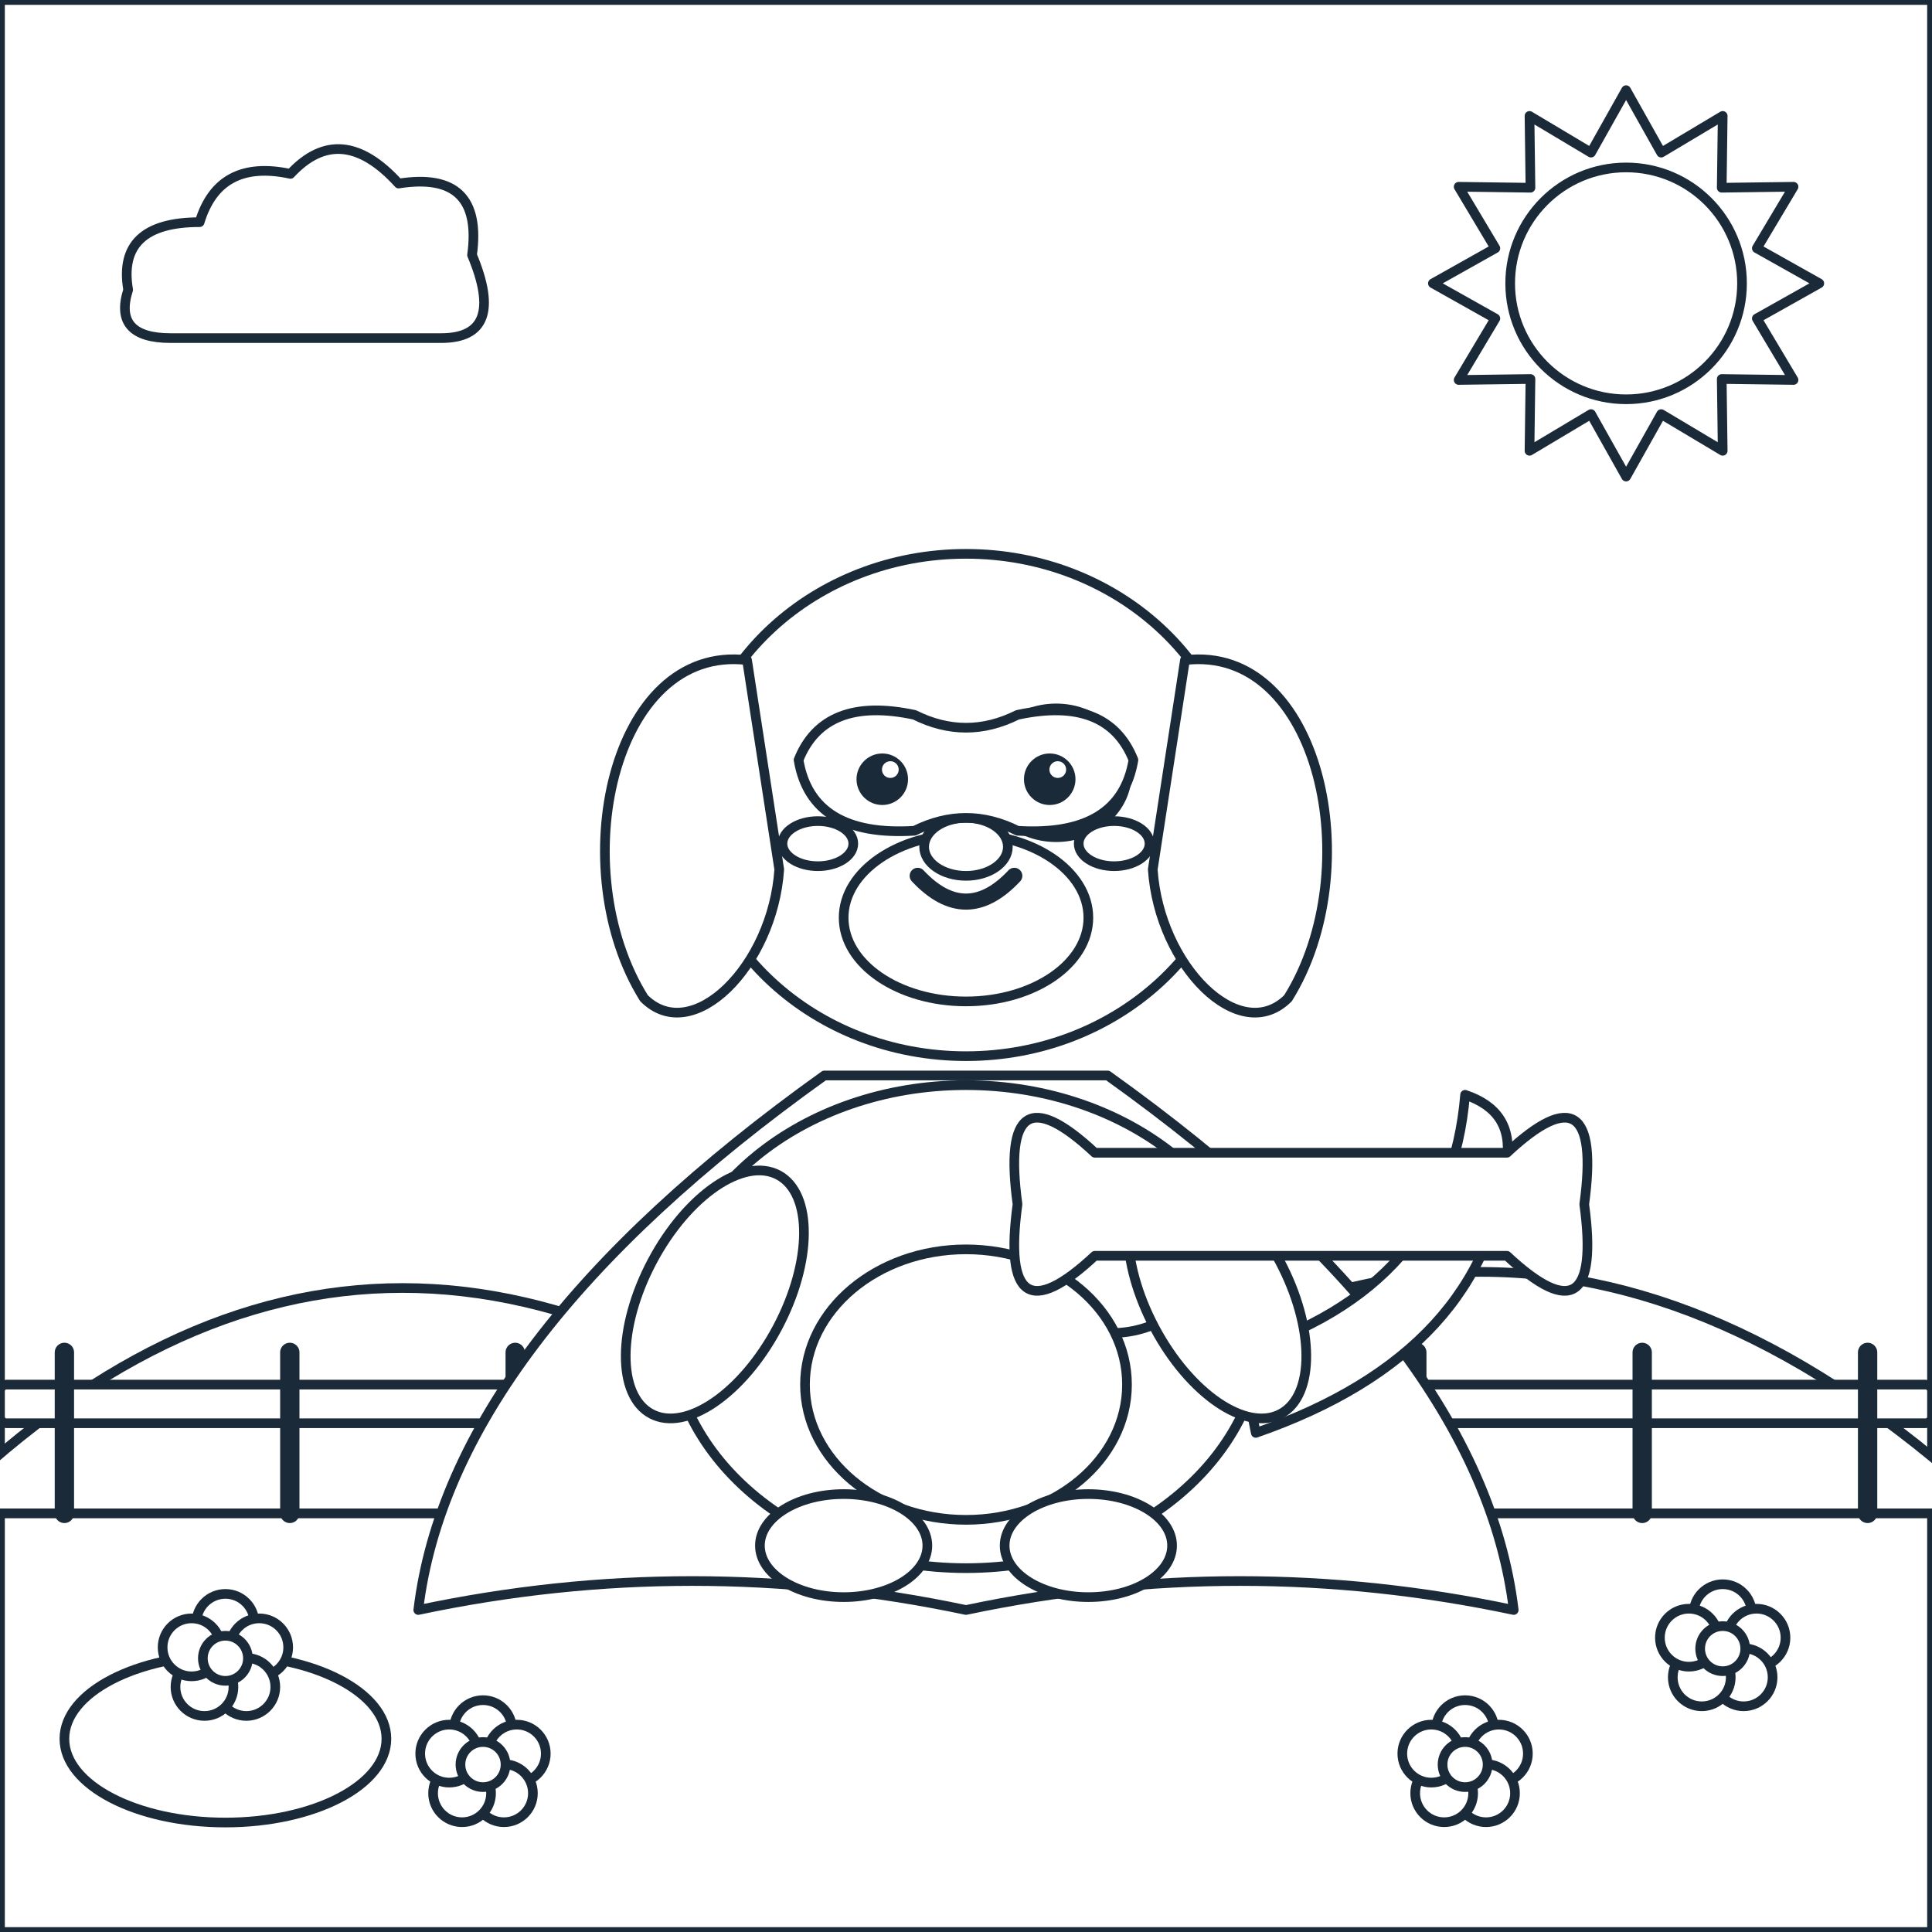
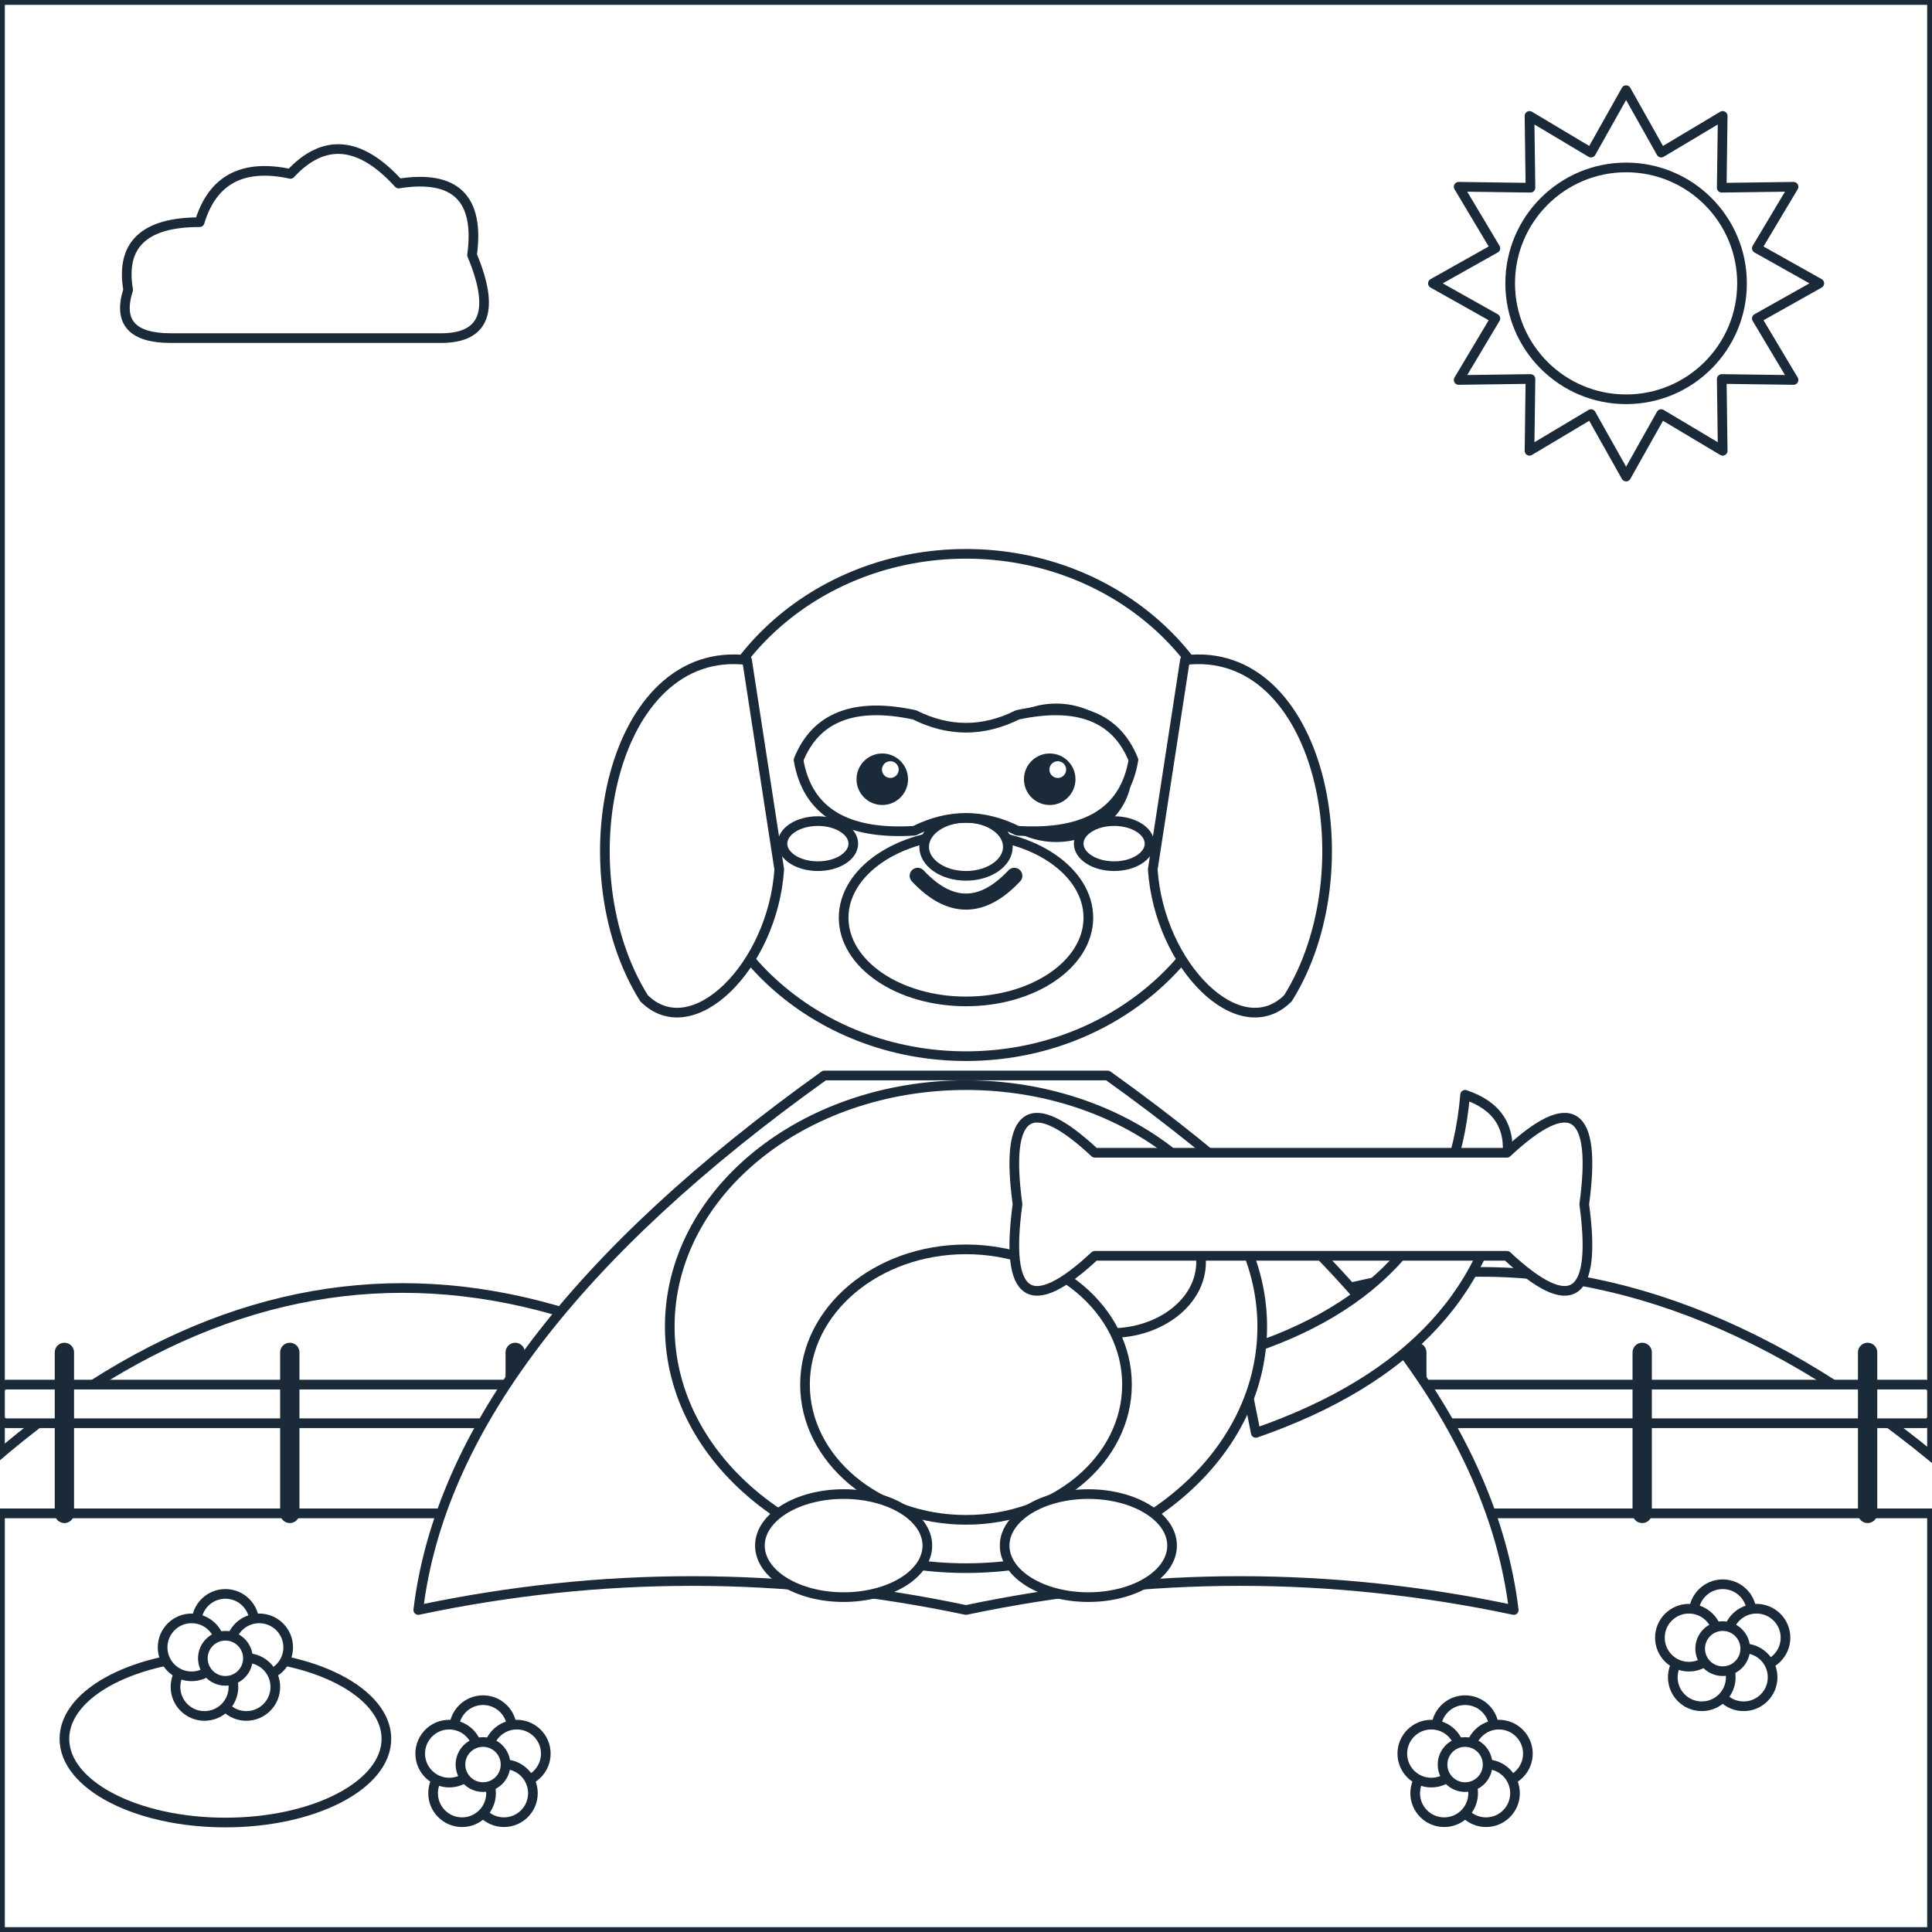
<svg xmlns="http://www.w3.org/2000/svg" viewBox="0 0 600 600" data-picture="cho-sieu-thu--khien-xuong">
  <g class="scene-back">
    <rect x="0" y="0" width="600" height="600" rx="0" id="r-nen-troi" data-region="nen-troi" class="region" fill="#FFFFFF" stroke="#1B2A38" stroke-width="3" stroke-linejoin="round" />
    <polygon points="505,28 515.9,47.4 535,36 534.7,58.3 557,58 545.6,77.1 565,88 545.6,98.9 557,118 534.7,117.7 535,140 515.9,128.6 505,148 494.1,128.6 475,140 475.3,117.7 453,118 464.4,98.9 445,88 464.4,77.1 453,58 475.3,58.3 475,36 494.1,47.4" id="r-tia-nang" data-region="tia-nang" class="region" fill="#FFFFFF" stroke="#1B2A38" stroke-width="3" stroke-linejoin="round" />
    <ellipse cx="505" cy="88" rx="36" ry="36" id="r-mat-troi" data-region="mat-troi" class="region" fill="#FFFFFF" stroke="#1B2A38" stroke-width="3" stroke-linejoin="round" />
    <path d="M 53 105 Q 35 105 39.8 90 Q 36.2 69 62 69 Q 68 49.2 90.2 54 Q 105.8 37.2 123.8 57 Q 150.2 52.8 146.6 79.2 Q 157.4 105 137 105 Z" id="r-may-1" data-region="may-1" class="region" fill="#FFFFFF" stroke="#1B2A38" stroke-width="3" stroke-linejoin="round" />
    <path d="M -20 470 Q 120 330 280 470 Z" id="r-doi-xa-1" data-region="doi-xa-1" class="region" fill="#FFFFFF" stroke="#1B2A38" stroke-width="3" stroke-linejoin="round" />
    <path d="M 300 470 Q 460 320 620 470 Z" id="r-doi-xa-2" data-region="doi-xa-2" class="region" fill="#FFFFFF" stroke="#1B2A38" stroke-width="3" stroke-linejoin="round" />
    <rect x="0" y="430" width="600" height="12" rx="2" id="r-hang-rao" data-region="hang-rao" class="region" fill="#FFFFFF" stroke="#1B2A38" stroke-width="3" stroke-linejoin="round" />
    <rect x="0" y="470" width="600" height="130" rx="0" id="r-nen-dat" data-region="nen-dat" class="region" fill="#FFFFFF" stroke="#1B2A38" stroke-width="3" stroke-linejoin="round" />
    <g class="deco" pointer-events="none">
      <path d="M 20 420 L 20 470 M 90 420 L 90 470 M 160 420 L 160 470 M 440 420 L 440 470 M 510 420 L 510 470 M 580 420 L 580 470" fill="none" stroke="#1B2A38" stroke-width="6" stroke-linecap="round" stroke-linejoin="round" />
    </g>
    <ellipse cx="70" cy="540" rx="50" ry="26" id="r-dong-rom" data-region="dong-rom" class="region" fill="#FFFFFF" stroke="#1B2A38" stroke-width="3" stroke-linejoin="round" />
    <ellipse cx="70" cy="504" rx="9" ry="9" id="r-hoa-nho-1-canh-1" data-region="hoa-nho-1-canh-1" class="region" fill="#FFFFFF" stroke="#1B2A38" stroke-width="3" stroke-linejoin="round" />
    <ellipse cx="80.5" cy="511.6" rx="9" ry="9" id="r-hoa-nho-1-canh-2" data-region="hoa-nho-1-canh-2" class="region" fill="#FFFFFF" stroke="#1B2A38" stroke-width="3" stroke-linejoin="round" />
    <ellipse cx="76.5" cy="523.9" rx="9" ry="9" id="r-hoa-nho-1-canh-3" data-region="hoa-nho-1-canh-3" class="region" fill="#FFFFFF" stroke="#1B2A38" stroke-width="3" stroke-linejoin="round" />
    <ellipse cx="63.5" cy="523.9" rx="9" ry="9" id="r-hoa-nho-1-canh-4" data-region="hoa-nho-1-canh-4" class="region" fill="#FFFFFF" stroke="#1B2A38" stroke-width="3" stroke-linejoin="round" />
    <ellipse cx="59.5" cy="511.6" rx="9" ry="9" id="r-hoa-nho-1-canh-5" data-region="hoa-nho-1-canh-5" class="region" fill="#FFFFFF" stroke="#1B2A38" stroke-width="3" stroke-linejoin="round" />
    <ellipse cx="70" cy="515" rx="7" ry="7" id="r-hoa-nho-1-nhuy" data-region="hoa-nho-1-nhuy" class="region" fill="#FFFFFF" stroke="#1B2A38" stroke-width="3" stroke-linejoin="round" />
    <ellipse cx="150" cy="537" rx="9" ry="9" id="r-hoa-nho-2-canh-1" data-region="hoa-nho-2-canh-1" class="region" fill="#FFFFFF" stroke="#1B2A38" stroke-width="3" stroke-linejoin="round" />
    <ellipse cx="160.5" cy="544.6" rx="9" ry="9" id="r-hoa-nho-2-canh-2" data-region="hoa-nho-2-canh-2" class="region" fill="#FFFFFF" stroke="#1B2A38" stroke-width="3" stroke-linejoin="round" />
    <ellipse cx="156.5" cy="556.9" rx="9" ry="9" id="r-hoa-nho-2-canh-3" data-region="hoa-nho-2-canh-3" class="region" fill="#FFFFFF" stroke="#1B2A38" stroke-width="3" stroke-linejoin="round" />
    <ellipse cx="143.5" cy="556.9" rx="9" ry="9" id="r-hoa-nho-2-canh-4" data-region="hoa-nho-2-canh-4" class="region" fill="#FFFFFF" stroke="#1B2A38" stroke-width="3" stroke-linejoin="round" />
    <ellipse cx="139.5" cy="544.6" rx="9" ry="9" id="r-hoa-nho-2-canh-5" data-region="hoa-nho-2-canh-5" class="region" fill="#FFFFFF" stroke="#1B2A38" stroke-width="3" stroke-linejoin="round" />
    <ellipse cx="150" cy="548" rx="7" ry="7" id="r-hoa-nho-2-nhuy" data-region="hoa-nho-2-nhuy" class="region" fill="#FFFFFF" stroke="#1B2A38" stroke-width="3" stroke-linejoin="round" />
    <ellipse cx="455" cy="537" rx="9" ry="9" id="r-hoa-nho-3-canh-1" data-region="hoa-nho-3-canh-1" class="region" fill="#FFFFFF" stroke="#1B2A38" stroke-width="3" stroke-linejoin="round" />
    <ellipse cx="465.5" cy="544.6" rx="9" ry="9" id="r-hoa-nho-3-canh-2" data-region="hoa-nho-3-canh-2" class="region" fill="#FFFFFF" stroke="#1B2A38" stroke-width="3" stroke-linejoin="round" />
    <ellipse cx="461.5" cy="556.9" rx="9" ry="9" id="r-hoa-nho-3-canh-3" data-region="hoa-nho-3-canh-3" class="region" fill="#FFFFFF" stroke="#1B2A38" stroke-width="3" stroke-linejoin="round" />
    <ellipse cx="448.5" cy="556.9" rx="9" ry="9" id="r-hoa-nho-3-canh-4" data-region="hoa-nho-3-canh-4" class="region" fill="#FFFFFF" stroke="#1B2A38" stroke-width="3" stroke-linejoin="round" />
    <ellipse cx="444.5" cy="544.6" rx="9" ry="9" id="r-hoa-nho-3-canh-5" data-region="hoa-nho-3-canh-5" class="region" fill="#FFFFFF" stroke="#1B2A38" stroke-width="3" stroke-linejoin="round" />
    <ellipse cx="455" cy="548" rx="7" ry="7" id="r-hoa-nho-3-nhuy" data-region="hoa-nho-3-nhuy" class="region" fill="#FFFFFF" stroke="#1B2A38" stroke-width="3" stroke-linejoin="round" />
    <ellipse cx="535" cy="501" rx="9" ry="9" id="r-hoa-nho-4-canh-1" data-region="hoa-nho-4-canh-1" class="region" fill="#FFFFFF" stroke="#1B2A38" stroke-width="3" stroke-linejoin="round" />
    <ellipse cx="545.5" cy="508.6" rx="9" ry="9" id="r-hoa-nho-4-canh-2" data-region="hoa-nho-4-canh-2" class="region" fill="#FFFFFF" stroke="#1B2A38" stroke-width="3" stroke-linejoin="round" />
    <ellipse cx="541.5" cy="520.9" rx="9" ry="9" id="r-hoa-nho-4-canh-3" data-region="hoa-nho-4-canh-3" class="region" fill="#FFFFFF" stroke="#1B2A38" stroke-width="3" stroke-linejoin="round" />
    <ellipse cx="528.5" cy="520.9" rx="9" ry="9" id="r-hoa-nho-4-canh-4" data-region="hoa-nho-4-canh-4" class="region" fill="#FFFFFF" stroke="#1B2A38" stroke-width="3" stroke-linejoin="round" />
    <ellipse cx="524.5" cy="508.6" rx="9" ry="9" id="r-hoa-nho-4-canh-5" data-region="hoa-nho-4-canh-5" class="region" fill="#FFFFFF" stroke="#1B2A38" stroke-width="3" stroke-linejoin="round" />
    <ellipse cx="535" cy="512" rx="7" ry="7" id="r-hoa-nho-4-nhuy" data-region="hoa-nho-4-nhuy" class="region" fill="#FFFFFF" stroke="#1B2A38" stroke-width="3" stroke-linejoin="round" />
  </g>
  <g id="subject" class="subject anim-bounce">
    <path d="M 256 334 L 344 334 Q 460.1 417 470.1 500 Q 385.1 482 300 500 Q 214.9 482 129.9 500 Q 139.9 417 256 334 Z" id="r-ao-choang" data-region="ao-choang" class="region" fill="#FFFFFF" stroke="#1B2A38" stroke-width="3" stroke-linejoin="round" />
    <path d="M 385 420 Q 450 400 455 340 Q 470 345 468 360 Q 462 420 390 445 Z" id="r-duoi" data-region="duoi" class="region" fill="#FFFFFF" stroke="#1B2A38" stroke-width="3" stroke-linejoin="round" />
    <ellipse cx="300" cy="412" rx="92" ry="75" id="r-than" data-region="than" class="region" fill="#FFFFFF" stroke="#1B2A38" stroke-width="3" stroke-linejoin="round" />
    <ellipse cx="345" cy="392" rx="28" ry="22" id="r-dom-than" data-region="dom-than" class="region" fill="#FFFFFF" stroke="#1B2A38" stroke-width="3" stroke-linejoin="round" />
    <ellipse cx="300" cy="430" rx="50" ry="42" id="r-bung" data-region="bung" class="region" fill="#FFFFFF" stroke="#1B2A38" stroke-width="3" stroke-linejoin="round" />
    <ellipse cx="262" cy="480" rx="26" ry="16" id="r-chan-trai" data-region="chan-trai" class="region" fill="#FFFFFF" stroke="#1B2A38" stroke-width="3" stroke-linejoin="round" />
    <ellipse cx="338" cy="480" rx="26" ry="16" id="r-chan-phai" data-region="chan-phai" class="region" fill="#FFFFFF" stroke="#1B2A38" stroke-width="3" stroke-linejoin="round" />
    <ellipse cx="300" cy="250" rx="85" ry="78" id="r-dau" data-region="dau" class="region" fill="#FFFFFF" stroke="#1B2A38" stroke-width="3" stroke-linejoin="round" />
    <path d="M 232 205 C 190 200 175 270 200 310 C 215 325 240 300 242 270 Z" id="r-tai-trai" data-region="tai-trai" class="region" fill="#FFFFFF" stroke="#1B2A38" stroke-width="3" stroke-linejoin="round" />
    <path d="M 368 205 C 410 200 425 270 400 310 C 385 325 360 300 358 270 Z" id="r-tai-phai" data-region="tai-phai" class="region" fill="#FFFFFF" stroke="#1B2A38" stroke-width="3" stroke-linejoin="round" />
    <ellipse cx="328" cy="240" rx="22" ry="20" id="r-dom-mat" data-region="dom-mat" class="region" fill="#FFFFFF" stroke="#1B2A38" stroke-width="3" stroke-linejoin="round" />
    <ellipse cx="300" cy="285" rx="38" ry="26" id="r-mom" data-region="mom" class="region" fill="#FFFFFF" stroke="#1B2A38" stroke-width="3" stroke-linejoin="round" />
    <ellipse cx="300" cy="263" rx="13" ry="9" id="r-mui" data-region="mui" class="region" fill="#FFFFFF" stroke="#1B2A38" stroke-width="3" stroke-linejoin="round" />
-     <ellipse cx="222" cy="402" rx="22" ry="42" transform="rotate(28 222 402)" id="r-tay-trai" data-region="tay-trai" class="region" fill="#FFFFFF" stroke="#1B2A38" stroke-width="3" stroke-linejoin="round" />
-     <ellipse cx="378" cy="402" rx="22" ry="42" transform="rotate(-28 378 402)" id="r-tay-phai" data-region="tay-phai" class="region" fill="#FFFFFF" stroke="#1B2A38" stroke-width="3" stroke-linejoin="round" />
    <path d="M 248 236 Q 256 216 284 222 Q 300 230 316 222 Q 344 216 352 236 Q 348 260 316 258 Q 300 250 284 258 Q 252 260 248 236 Z" id="r-mat-na" data-region="mat-na" class="region" fill="#FFFFFF" stroke="#1B2A38" stroke-width="3" stroke-linejoin="round" />
    <g class="deco" pointer-events="none">
      <circle cx="274" cy="242" r="8" fill="#1B2A38" />
    </g>
    <g class="deco" pointer-events="none">
      <circle cx="326" cy="242" r="8" fill="#1B2A38" />
    </g>
    <g class="deco" pointer-events="none">
      <circle cx="276.5" cy="239" r="2.6" fill="#FFFFFF" />
    </g>
    <g class="deco" pointer-events="none">
      <circle cx="328.5" cy="239" r="2.6" fill="#FFFFFF" />
    </g>
    <ellipse cx="254" cy="262" rx="11" ry="7" id="r-ma-trai" data-region="ma-trai" class="region" fill="#FFFFFF" stroke="#1B2A38" stroke-width="3" stroke-linejoin="round" />
    <ellipse cx="346" cy="262" rx="11" ry="7" id="r-ma-phai" data-region="ma-phai" class="region" fill="#FFFFFF" stroke="#1B2A38" stroke-width="3" stroke-linejoin="round" />
    <g class="deco" pointer-events="none">
      <path d="M 285 272 Q 300 288 315 272" fill="none" stroke="#1B2A38" stroke-width="5" stroke-linecap="round" stroke-linejoin="round" />
    </g>
    <path d="M 340 358 L 468 358 Q 498 330 492 374 Q 498 418 468 390 L 340 390 Q 310 418 316 374 Q 310 330 340 358 Z" id="r-khien-xuong" data-region="khien-xuong" class="region" fill="#FFFFFF" stroke="#1B2A38" stroke-width="3" stroke-linejoin="round" />
  </g>
  <g class="scene-front">

</g>
</svg>
